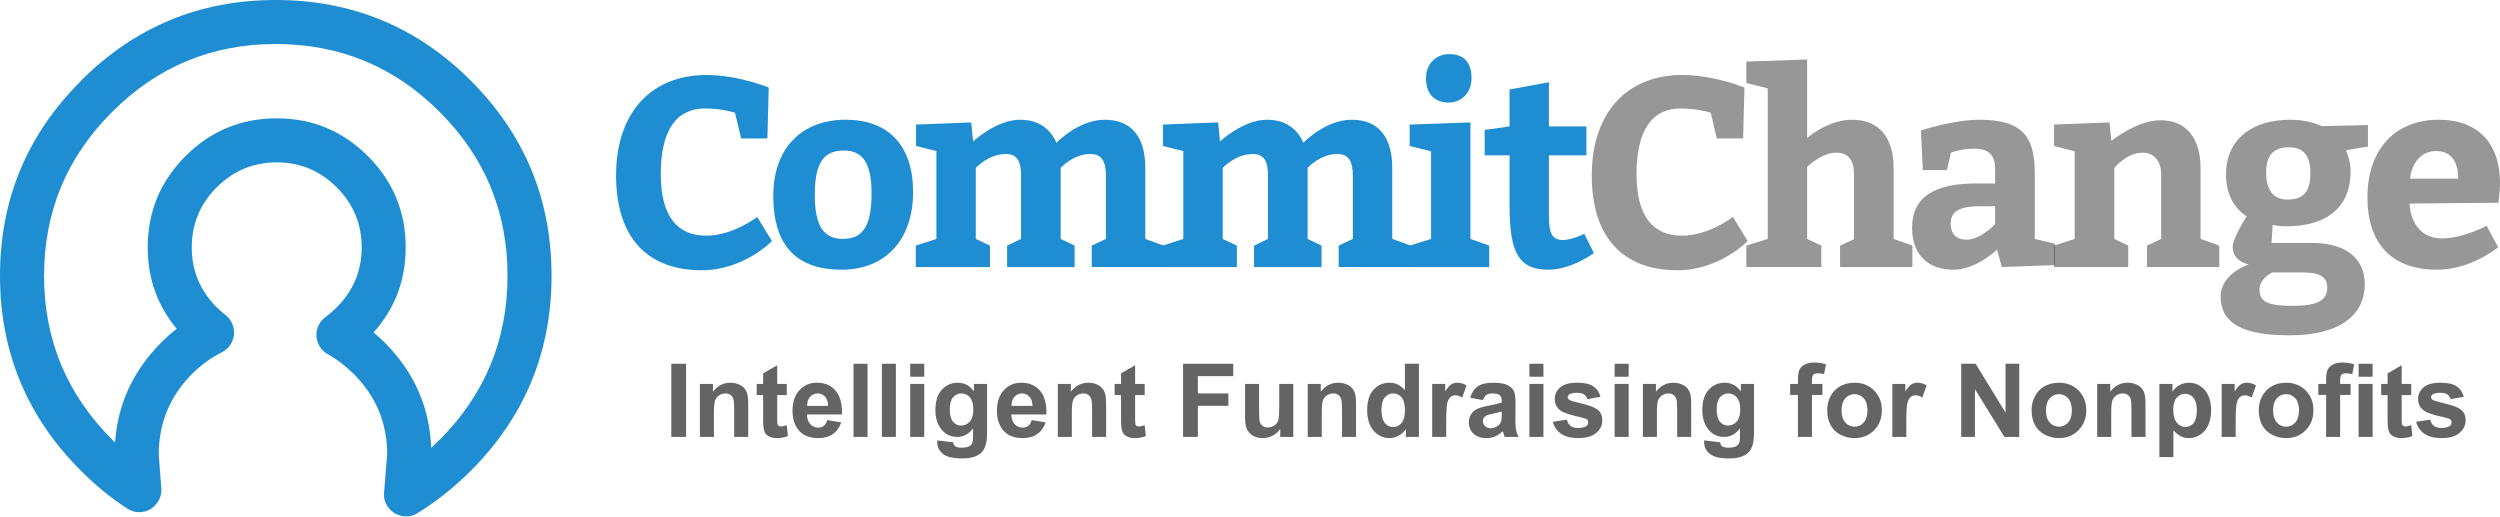
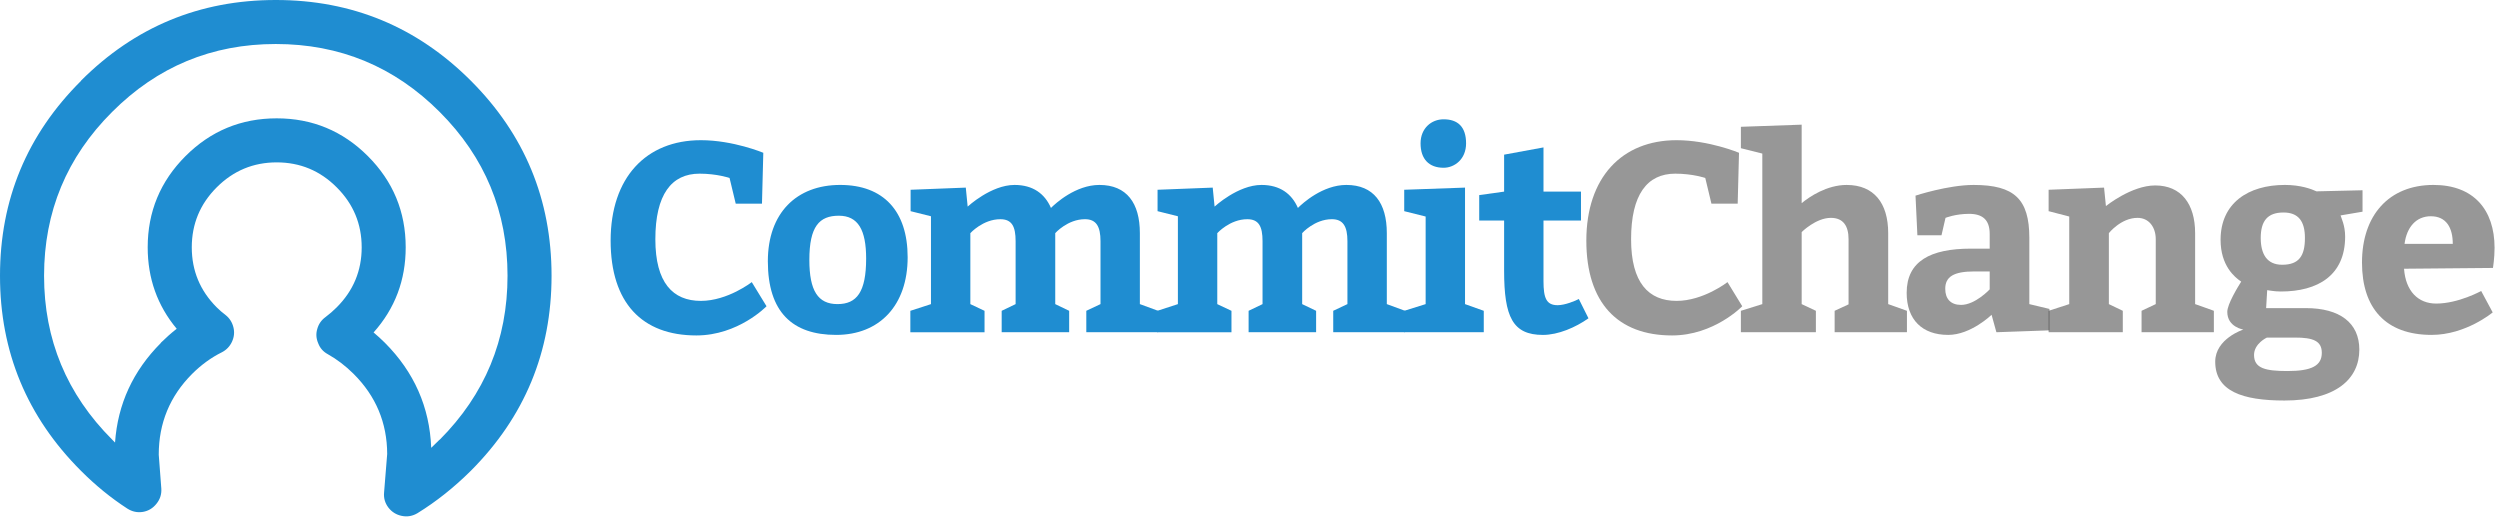
<svg xmlns="http://www.w3.org/2000/svg" version="1.1" width="920.334" height="190.092" id="svg3807">
  <defs id="defs3809" />
-   <g id="g4867">
-     <path d="m 158.743,164.863 c 1.036,-0.982 2.074,-2 3.115,-3.04 l 0,0.068 c 16.654,-16.702 24.98,-36.824 24.98,-60.376 0,-23.552 -8.326,-43.655 -24.98,-60.309 -16.66,-16.686 -36.774,-25.004 -60.341,-25.004 -23.5,0 -43.578,8.321 -60.237,25.004 -16.704,16.654 -25.058,36.755 -25.058,60.309 0,23.495 8.352,43.6 25.058,60.307 0.359,0.374 0.719,0.739 1.069,1.097 0.988,-14.147 6.619,-26.372 16.887,-36.684 l 0,-0.077 c 1.851,-1.829 3.79,-3.543 5.814,-5.128 -7.123,-8.553 -10.678,-18.538 -10.678,-29.979 0,-13.102 4.638,-24.293 13.913,-33.576 9.277,-9.274 20.47,-13.91 33.572,-13.91 13.11,0 24.298,4.636 33.574,13.91 9.279,9.283 13.921,20.472 13.921,33.576 0,12.07 -3.945,22.514 -11.825,31.338 1.395,1.161 2.776,2.424 4.135,3.77 10.802,10.816 16.498,23.718 17.082,38.704 z M 173.339,29.72 c 19.803,19.806 29.707,43.736 29.707,71.797 0,28.005 -9.904,51.937 -29.707,71.789 -6.181,6.136 -12.73,11.34 -19.655,15.613 -1.799,1.071 -3.718,1.416 -5.742,1.006 -2.031,-0.406 -3.672,-1.421 -4.942,-3.045 -1.263,-1.655 -1.799,-3.517 -1.607,-5.594 l 1.145,-14.182 c -0.046,-11.484 -4.168,-21.301 -12.357,-29.46 -2.984,-2.968 -6.164,-5.388 -9.535,-7.272 -1.672,-0.911 -2.842,-2.24 -3.497,-3.985 -0.769,-1.771 -0.883,-3.535 -0.35,-5.29 0.488,-1.788 1.5,-3.257 3.043,-4.38 1.447,-1.08 2.811,-2.276 4.114,-3.574 6.129,-6.127 9.193,-13.484 9.193,-22.086 0,-8.61 -3.064,-15.974 -9.193,-22.085 -6.118,-6.133 -13.482,-9.196 -22.096,-9.196 -8.592,0 -15.959,3.064 -22.086,9.196 -6.114,6.111 -9.174,13.476 -9.174,22.085 0,8.603 3.058,15.959 9.174,22.086 1.038,1.029 2.123,1.969 3.263,2.826 1.476,1.167 2.435,2.675 2.894,4.529 0.45,1.799 0.273,3.572 -0.538,5.323 -0.807,1.72 -2.052,3.012 -3.722,3.869 -3.91,1.937 -7.558,4.581 -10.947,7.956 -8.188,8.205 -12.284,18.116 -12.284,29.731 l 0.947,12.509 c 0.129,2.057 -0.452,3.899 -1.751,5.515 -1.316,1.677 -2.981,2.688 -5.014,3.041 -2.057,0.334 -3.969,-0.081 -5.74,-1.209 -6.031,-3.908 -11.727,-8.553 -17.084,-13.922 C 9.937,153.455 0,129.525 0,101.52 0,73.457 9.958,49.53 29.874,29.723 l -0.077,0 C 49.605,9.902 73.511,9.9999999e-7 101.52,9.9999999e-7 129.581,-0.004 153.516,9.899 173.339,29.72 Z" id="path6453" style="fill:#1f8dd1;fill-opacity:1;fill-rule:evenodd" />
-     <g transform="matrix(0.9570683,0,0,0.9570683,9.736653,12.98754)" id="g4706">
-       <g id="g4262" transform="matrix(1.010158,0,0,1.010158,-88.11976,-59.8309)">
-         <g id="g4240">
-           <path style="fill:#1f8dd1;fill-opacity:1" id="path6457" d="m 345.604,87.099 c -10.706,0 -16.829,7.96 -16.829,24.987 0,16.523 6.627,23.456 17.342,23.456 10.202,0 19.373,-7.145 19.373,-7.145 l 5.619,9.189 c 0,0 -10.711,11.116 -26.725,11.116 -20.701,0 -32.636,-12.44 -32.636,-36.107 0,-23.965 13.457,-38.242 34.37,-38.242 12.34,0 23.762,4.795 23.762,4.795 l -0.504,19.377 -9.995,0 -2.35,-9.792 c -0.004,0 -4.795,-1.634 -11.427,-1.634 z" />
-           <path style="fill:#1f8dd1;fill-opacity:1" id="path6459" d="m 424.846,118.92 c 0,18.355 -10.715,29.575 -27.229,29.575 -16.622,0 -26.005,-8.671 -26.005,-28.044 0,-18.355 10.909,-29.062 27.535,-29.062 16.523,0 25.698,9.986 25.698,27.531 z m -37.431,1.026 c 0,11.719 3.264,16.82 10.711,16.82 7.348,0 10.913,-4.592 10.913,-17.342 0,-10.909 -3.061,-16.311 -10.4,-16.311 -7.451,0.005 -11.224,4.079 -11.224,16.834 z" />
-           <path style="fill:#1f8dd1;fill-opacity:1" id="path6461" d="m 513.265,136.767 6.938,2.548 0,8.158 -27.328,0 0,-8.158 5.407,-2.548 0,-23.965 c 0,-5.61 -1.63,-8.365 -5.916,-8.365 -6.632,0 -11.319,5.304 -11.319,5.304 l 0,27.031 5.299,2.548 0,8.158 -25.698,0 0,-8.158 5.308,-2.548 0,-23.965 c 0,-5.61 -1.427,-8.365 -5.817,-8.365 -6.627,0 -11.418,5.304 -11.418,5.304 l 0,27.031 5.403,2.548 0,8.158 -28.251,0 0,-8.158 7.852,-2.548 0,-33.456 -7.753,-1.94 0,-8.153 21.012,-0.819 0.716,7.23 c 0,0 8.878,-8.248 17.842,-8.248 7.041,0 11.526,3.354 13.871,8.757 1.738,-1.724 9.383,-8.757 18.459,-8.757 10.405,0 15.397,6.929 15.397,18.346 l 0,27.031 z" />
-           <path style="fill:#1f8dd1;fill-opacity:1" id="path6463" d="m 607.297,136.767 6.938,2.548 0,8.158 -27.337,0 0,-8.158 5.407,-2.548 0,-23.965 c 0,-5.61 -1.63,-8.365 -5.916,-8.365 -6.627,0 -11.318,5.304 -11.318,5.304 l 0,27.031 5.308,2.548 0,8.158 -25.703,0 0,-8.158 5.304,-2.548 0,-23.965 c 0,-5.61 -1.423,-8.365 -5.812,-8.365 -6.632,0 -11.422,5.304 -11.422,5.304 l 0,27.031 5.403,2.548 0,8.158 -28.247,0 0,-8.158 7.847,-2.548 0,-33.456 -7.744,-1.94 0,-8.153 21.003,-0.819 0.711,7.23 c 0,0 8.878,-8.248 17.851,-8.248 7.037,0 11.526,3.354 13.876,8.757 1.724,-1.724 9.383,-8.757 18.454,-8.757 10.409,0 15.402,6.929 15.402,18.346 l 0,27.031 z" />
-           <path style="fill:#1f8dd1;fill-opacity:1" id="path6465" d="m 637.084,92.407 0,44.364 7.136,2.548 0,8.158 -30.291,0 0,-8.158 8.158,-2.548 0,-33.352 -8.158,-2.039 0,-8.153 23.155,-0.819 z m -8.162,-26.009 c 5.304,0 8.563,2.751 8.563,9.171 0,6.015 -4.385,9.283 -8.563,9.283 -5.511,0 -8.77,-3.273 -8.77,-9.283 0,-5.803 4.178,-9.171 8.77,-9.171 z" />
-           <path style="fill:#1f8dd1;fill-opacity:1" id="path6467" d="m 651.968,124.021 0,-19.076 -9.482,0 0,-9.684 9.482,-1.324 0,-14.078 14.992,-2.755 0,16.834 14.276,0 0,11.008 -14.276,0 0,23.047 c 0,6.533 1.117,9.189 5.398,9.189 2.76,0 6.735,-1.639 8.059,-2.355 l 3.669,7.348 c -4.894,3.467 -11.526,6.326 -17.338,6.326 -11.517,0 -14.781,-6.834 -14.781,-24.478 z" />
-         </g>
-         <g id="g4254">
-           <path style="opacity:0.701;fill:#222222;fill-opacity:0.667" id="path6469" d="m 717.137,87.099 c -10.711,0 -16.82,7.96 -16.82,24.987 0,16.523 6.627,23.456 17.333,23.456 10.197,0 19.377,-7.145 19.377,-7.145 l 5.614,9.189 c 0,0 -10.715,11.116 -26.725,11.116 -20.706,0 -32.641,-12.44 -32.641,-36.107 0,-23.965 13.466,-38.242 34.374,-38.242 12.336,0 23.762,4.795 23.762,4.795 l -0.504,19.377 -9.999,0 -2.346,-9.792 c 0,0 -4.799,-1.634 -11.427,-1.634 z" />
-           <path style="opacity:0.701;fill:#222222;fill-opacity:0.667" id="path6471" d="m 765.27,68.442 0,29.881 c 2.958,-2.445 9.585,-6.929 17.131,-6.929 10.409,0 15.816,6.929 15.816,18.346 l 0,27.031 7.14,2.548 0,8.158 -27.535,0 0,-8.158 5.304,-2.454 0,-24.78 c 0,-5.101 -2.044,-8.158 -6.735,-8.158 -5.709,0 -11.116,5.407 -11.116,5.407 l 0,27.436 5.407,2.548 0,8.158 -28.557,0 0,-8.158 8.158,-2.548 0,-57.322 -8.158,-2.044 0,-8.153 23.146,-0.81 z" />
-           <path style="opacity:0.701;fill:#222222;fill-opacity:0.667" id="path6473" d="m 839.416,147.478 -1.832,-6.636 c 0,0 -7.856,7.654 -16.527,7.654 -9.896,0 -15.807,-5.817 -15.807,-16.014 0,-12.034 8.977,-16.834 24.478,-16.834 l 7.136,0 0,-5.605 c 0,-5.407 -2.751,-7.645 -7.852,-7.645 -5.196,0 -8.968,1.526 -8.968,1.526 l -1.531,6.641 -9.18,0 -0.716,-15.1 c 0,0 12.345,-4.07 22.137,-4.07 15.496,0 21.21,5.398 21.21,20.183 l 0,25.194 7.649,1.832 0,8.158 -20.197,0.716 z M 825.955,137.073 c 5.407,0 10.909,-5.916 10.909,-5.916 l 0,-6.83 -5.808,0 c -7.955,0 -11.116,2.039 -11.116,6.627 0,3.872 2.143,6.118 6.015,6.118 z" />
-           <path style="opacity:0.701;fill:#222222;fill-opacity:0.667" id="path6475" d="m 880.413,92.407 0.711,7.032 c 0,0 9.689,-7.856 18.765,-7.856 9.896,0 15.199,7.037 15.199,18.153 l 0,27.031 c 2.449,0.819 4.79,1.733 7.136,2.548 l 0,8.158 -27.531,0 0,-8.158 5.403,-2.548 0,-24.681 c 0,-4.696 -2.652,-8.158 -6.933,-8.158 -6.326,0 -10.918,5.812 -10.918,5.812 l 0,27.031 5.308,2.548 0,8.158 -28.251,0 0,-8.158 7.852,-2.548 0,-33.352 -7.852,-2.039 0,-8.153 21.111,-0.819 z" />
-           <path style="opacity:0.701;fill:#222222;fill-opacity:0.667" id="path6477" d="m 933.444,146.456 c 0,0 -6.109,-0.914 -6.109,-6.731 0,-2.953 4.079,-9.585 5.299,-11.521 -2.449,-1.63 -7.852,-6.019 -7.852,-15.911 0,-13.975 10.508,-20.904 24.478,-20.904 5.911,0 10.094,1.526 12.03,2.44 l 17.545,-0.41 0,8.162 -8.361,1.418 c 0.202,0.918 1.738,3.674 1.738,8.063 0,14.781 -10.405,20.908 -24.483,20.908 -2.746,0 -4.79,-0.509 -5.2,-0.509 l -0.401,6.83 15.091,0 c 12.953,0 20.395,5.61 20.395,15.812 0,11.219 -8.973,19.377 -28.548,19.377 -16.019,0 -26.324,-3.57 -26.324,-14.785 -0.01,-8.77 10.702,-12.241 10.702,-12.241 z m 8.973,3.057 c 0,0 -4.894,2.251 -4.894,6.632 0,5.096 4.385,6.109 12.746,6.109 9.184,0 13.056,-2.03 13.056,-6.924 0,-4.592 -3.363,-5.817 -10.197,-5.817 l -10.711,0 z m -2.346,-37.935 c 0,6.118 2.346,10.206 8.158,10.206 6.425,0 8.671,-3.377 8.671,-10.206 0,-6.429 -2.548,-9.693 -8.158,-9.693 -6.114,-0.005 -8.671,3.264 -8.671,9.693 z" />
-           <path style="opacity:0.701;fill:#222222;fill-opacity:0.667" id="path6479" d="m 994.638,123.301 c 0.612,8.469 5.308,13.263 12.241,13.263 8.469,0 17.131,-4.795 17.131,-4.795 l 4.39,8.158 c 0,0 -10.202,8.568 -23.249,8.568 -17.541,0 -26.522,-10.206 -26.522,-27.544 0,-17.838 10.103,-29.561 27.234,-29.561 15.195,0 23.249,9.374 23.249,23.961 0,3.867 -0.608,7.645 -0.608,7.645 l -33.865,0.306 z m 0.198,-9.482 18.36,0 c 0,-6.118 -2.449,-10.504 -8.361,-10.504 -5.605,0 -9.18,4.183 -9.999,10.504 z" />
-         </g>
+   <path style="fill:#1f8dd1;fill-opacity:1;fill-rule:evenodd" id="path6453" d="m 158.743,164.863 c 1.036,-0.982 2.074,-2 3.115,-3.04 l 0,0.068 c 16.654,-16.702 24.98,-36.824 24.98,-60.376 0,-23.552 -8.326,-43.655 -24.98,-60.309 -16.66,-16.686 -36.774,-25.004 -60.341,-25.004 -23.5,0 -43.578,8.321 -60.237,25.004 -16.704,16.654 -25.058,36.755 -25.058,60.309 0,23.495 8.352,43.6 25.058,60.307 0.359,0.374 0.719,0.739 1.069,1.097 0.988,-14.147 6.619,-26.372 16.887,-36.684 l 0,-0.077 c 1.851,-1.829 3.79,-3.543 5.814,-5.128 -7.123,-8.553 -10.678,-18.538 -10.678,-29.979 0,-13.102 4.638,-24.293 13.913,-33.576 9.277,-9.274 20.47,-13.91 33.572,-13.91 13.11,0 24.298,4.636 33.574,13.91 9.279,9.283 13.921,20.472 13.921,33.576 0,12.07 -3.945,22.514 -11.825,31.338 1.395,1.161 2.776,2.424 4.135,3.77 10.802,10.816 16.498,23.718 17.082,38.704 z M 173.339,29.72 c 19.803,19.806 29.707,43.736 29.707,71.797 0,28.005 -9.904,51.937 -29.707,71.789 -6.181,6.136 -12.73,11.34 -19.655,15.613 -1.799,1.071 -3.718,1.416 -5.742,1.006 -2.031,-0.406 -3.672,-1.421 -4.942,-3.045 -1.263,-1.655 -1.799,-3.517 -1.607,-5.594 l 1.145,-14.182 c -0.046,-11.484 -4.168,-21.301 -12.357,-29.46 -2.984,-2.968 -6.164,-5.388 -9.535,-7.272 -1.672,-0.911 -2.842,-2.24 -3.497,-3.985 -0.769,-1.771 -0.883,-3.535 -0.35,-5.29 0.488,-1.788 1.5,-3.257 3.043,-4.38 1.447,-1.08 2.811,-2.276 4.114,-3.574 6.129,-6.127 9.193,-13.484 9.193,-22.086 0,-8.61 -3.064,-15.974 -9.193,-22.085 -6.118,-6.133 -13.482,-9.196 -22.096,-9.196 -8.592,0 -15.959,3.064 -22.086,9.196 -6.114,6.111 -9.174,13.476 -9.174,22.085 0,8.603 3.058,15.959 9.174,22.086 1.038,1.029 2.123,1.969 3.263,2.826 1.476,1.167 2.435,2.675 2.894,4.529 0.45,1.799 0.273,3.572 -0.538,5.323 -0.807,1.72 -2.052,3.012 -3.722,3.869 -3.91,1.937 -7.558,4.581 -10.947,7.956 -8.188,8.205 -12.284,18.116 -12.284,29.731 l 0.947,12.509 c 0.129,2.057 -0.452,3.899 -1.751,5.515 -1.316,1.677 -2.981,2.688 -5.014,3.041 -2.057,0.334 -3.969,-0.081 -5.74,-1.209 -6.031,-3.908 -11.727,-8.553 -17.084,-13.922 C 9.937,153.455 0,129.525 0,101.52 0,73.457 9.958,49.53 29.874,29.723 l -0.077,0 C 49.605,9.902 73.511,9.9999999e-7 101.52,9.9999999e-7 129.581,-0.004 153.516,9.899 173.339,29.72 Z" />
+   <g id="g4262" transform="matrix(0.9667899,0,0,0.9667899,-74.59998,-44.27472)">
+     <g id="g3493" transform="translate(-2.068702,24.82442)">
+       <g id="g4240">
+         <path d="m 345.604,87.099 c -10.706,0 -16.829,7.96 -16.829,24.987 0,16.523 6.627,23.456 17.342,23.456 10.202,0 19.373,-7.145 19.373,-7.145 l 5.619,9.189 c 0,0 -10.711,11.116 -26.725,11.116 -20.701,0 -32.636,-12.44 -32.636,-36.107 0,-23.965 13.457,-38.242 34.37,-38.242 12.34,0 23.762,4.795 23.762,4.795 l -0.504,19.377 -9.995,0 -2.35,-9.792 c -0.004,0 -4.795,-1.634 -11.427,-1.634 z" id="path6457" style="fill:#1f8dd1;fill-opacity:1" />
+         <path d="m 424.846,118.92 c 0,18.355 -10.715,29.575 -27.229,29.575 -16.622,0 -26.005,-8.671 -26.005,-28.044 0,-18.355 10.909,-29.062 27.535,-29.062 16.523,0 25.698,9.986 25.698,27.531 z m -37.431,1.026 c 0,11.719 3.264,16.82 10.711,16.82 7.348,0 10.913,-4.592 10.913,-17.342 0,-10.909 -3.061,-16.311 -10.4,-16.311 -7.451,0.005 -11.224,4.079 -11.224,16.834 z" id="path6459" style="fill:#1f8dd1;fill-opacity:1" />
+         <path d="m 513.265,136.767 6.938,2.548 0,8.158 -27.328,0 0,-8.158 5.407,-2.548 0,-23.965 c 0,-5.61 -1.63,-8.365 -5.916,-8.365 -6.632,0 -11.319,5.304 -11.319,5.304 l 0,27.031 5.299,2.548 0,8.158 -25.698,0 0,-8.158 5.308,-2.548 0,-23.965 c 0,-5.61 -1.427,-8.365 -5.817,-8.365 -6.627,0 -11.418,5.304 -11.418,5.304 l 0,27.031 5.403,2.548 0,8.158 -28.251,0 0,-8.158 7.852,-2.548 0,-33.456 -7.753,-1.94 0,-8.153 21.012,-0.819 0.716,7.23 c 0,0 8.878,-8.248 17.842,-8.248 7.041,0 11.526,3.354 13.871,8.757 1.738,-1.724 9.383,-8.757 18.459,-8.757 10.405,0 15.397,6.929 15.397,18.346 l 0,27.031 z" id="path6461" style="fill:#1f8dd1;fill-opacity:1" />
+         <path d="m 607.297,136.767 6.938,2.548 0,8.158 -27.337,0 0,-8.158 5.407,-2.548 0,-23.965 c 0,-5.61 -1.63,-8.365 -5.916,-8.365 -6.627,0 -11.318,5.304 -11.318,5.304 l 0,27.031 5.308,2.548 0,8.158 -25.703,0 0,-8.158 5.304,-2.548 0,-23.965 c 0,-5.61 -1.423,-8.365 -5.812,-8.365 -6.632,0 -11.422,5.304 -11.422,5.304 l 0,27.031 5.403,2.548 0,8.158 -28.247,0 0,-8.158 7.847,-2.548 0,-33.456 -7.744,-1.94 0,-8.153 21.003,-0.819 0.711,7.23 c 0,0 8.878,-8.248 17.851,-8.248 7.037,0 11.526,3.354 13.876,8.757 1.724,-1.724 9.383,-8.757 18.454,-8.757 10.409,0 15.402,6.929 15.402,18.346 l 0,27.031 z" id="path6463" style="fill:#1f8dd1;fill-opacity:1" />
+         <path d="m 637.084,92.407 0,44.364 7.136,2.548 0,8.158 -30.291,0 0,-8.158 8.158,-2.548 0,-33.352 -8.158,-2.039 0,-8.153 23.155,-0.819 z m -8.162,-26.009 c 5.304,0 8.563,2.751 8.563,9.171 0,6.015 -4.385,9.283 -8.563,9.283 -5.511,0 -8.77,-3.273 -8.77,-9.283 0,-5.803 4.178,-9.171 8.77,-9.171 z" id="path6465" style="fill:#1f8dd1;fill-opacity:1" />
+         <path d="m 651.968,124.021 0,-19.076 -9.482,0 0,-9.684 9.482,-1.324 0,-14.078 14.992,-2.755 0,16.834 14.276,0 0,11.008 -14.276,0 0,23.047 c 0,6.533 1.117,9.189 5.398,9.189 2.76,0 6.735,-1.639 8.059,-2.355 l 3.669,7.348 c -4.894,3.467 -11.526,6.326 -17.338,6.326 -11.517,0 -14.781,-6.834 -14.781,-24.478 z" id="path6467" style="fill:#1f8dd1;fill-opacity:1" />
      </g>
-       <g style="font-style:normal;font-variant:normal;font-weight:normal;font-stretch:normal;font-size:44.578px;line-height:125%;font-family:'Trebuchet MS';-inkscape-font-specification:'Trebuchet MS';letter-spacing:0px;word-spacing:0px;fill:#000000;fill-opacity:1;stroke:none;stroke-width:1px;stroke-linecap:butt;stroke-linejoin:miter;stroke-opacity:1" id="text4312" transform="matrix(0.8818626,0,0,0.8818626,-29.03538,-26.09709)">
-         <path d="m 314.199,204.775 0,-31.91 6.443,0 0,31.91 -6.443,0 z" style="font-style:normal;font-variant:normal;font-weight:bold;font-stretch:normal;font-family:'Helvetica Neue';-inkscape-font-specification:'Helvetica Neue';opacity:0.701;fill:#222222;fill-opacity:1" id="path4317" />
-         <path d="m 347.741,204.775 -6.116,0 0,-11.798 q 0,-3.744 -0.392,-4.832 -0.392,-1.11 -1.284,-1.72 -0.871,-0.609 -2.111,-0.609 -1.589,0 -2.851,0.871 -1.262,0.871 -1.741,2.307 -0.457,1.437 -0.457,5.311 l 0,10.47 -6.116,0 0,-23.116 5.681,0 0,3.396 q 3.026,-3.918 7.618,-3.918 2.024,0 3.7,0.74 1.676,0.718 2.525,1.85 0.871,1.132 1.197,2.568 0.348,1.437 0.348,4.114 l 0,14.366 z" style="font-style:normal;font-variant:normal;font-weight:bold;font-stretch:normal;font-family:'Helvetica Neue';-inkscape-font-specification:'Helvetica Neue';opacity:0.701;fill:#222222;fill-opacity:1" id="path4319" />
-         <path d="m 364.567,181.659 0,4.876 -4.179,0 0,9.316 q 0,2.83 0.109,3.309 0.131,0.457 0.544,0.762 0.435,0.305 1.045,0.305 0.849,0 2.46,-0.588 l 0.522,4.745 q -2.133,0.914 -4.832,0.914 -1.654,0 -2.982,-0.544 -1.328,-0.566 -1.959,-1.437 -0.609,-0.892 -0.849,-2.394 -0.196,-1.067 -0.196,-4.31 l 0,-10.078 -2.808,0 0,-4.876 2.808,0 0,-4.593 6.138,-3.57 0,8.163 4.179,0 z" style="font-style:normal;font-variant:normal;font-weight:bold;font-stretch:normal;font-family:'Helvetica Neue';-inkscape-font-specification:'Helvetica Neue';opacity:0.701;fill:#222222;fill-opacity:1" id="path4321" />
-         <path d="m 382.241,197.418 6.095,1.023 q -1.175,3.352 -3.722,5.115 -2.525,1.741 -6.334,1.741 -6.029,0 -8.924,-3.94 -2.286,-3.156 -2.286,-7.967 0,-5.746 3.004,-8.99 3.004,-3.265 7.597,-3.265 5.159,0 8.141,3.417 2.982,3.396 2.851,10.426 l -15.324,0 q 0.065,2.721 1.48,4.245 1.415,1.502 3.526,1.502 1.437,0 2.416,-0.784 0.98,-0.784 1.48,-2.525 z m 0.348,-6.182 q -0.065,-2.656 -1.371,-4.027 -1.306,-1.393 -3.178,-1.393 -2.003,0 -3.309,1.458 -1.306,1.458 -1.284,3.962 l 9.142,0 z" style="font-style:normal;font-variant:normal;font-weight:bold;font-stretch:normal;font-family:'Helvetica Neue';-inkscape-font-specification:'Helvetica Neue';opacity:0.701;fill:#222222;fill-opacity:1" id="path4323" />
-         <path d="m 393.669,204.775 0,-31.91 6.116,0 0,31.91 -6.116,0 z" style="font-style:normal;font-variant:normal;font-weight:bold;font-stretch:normal;font-family:'Helvetica Neue';-inkscape-font-specification:'Helvetica Neue';opacity:0.701;fill:#222222;fill-opacity:1" id="path4325" />
-         <path d="m 406.032,204.775 0,-31.91 6.116,0 0,31.91 -6.116,0 z" style="font-style:normal;font-variant:normal;font-weight:bold;font-stretch:normal;font-family:'Helvetica Neue';-inkscape-font-specification:'Helvetica Neue';opacity:0.701;fill:#222222;fill-opacity:1" id="path4327" />
-         <path d="m 418.396,178.524 0,-5.659 6.116,0 0,5.659 -6.116,0 z m 0,26.251 0,-23.116 6.116,0 0,23.116 -6.116,0 z" style="font-style:normal;font-variant:normal;font-weight:bold;font-stretch:normal;font-family:'Helvetica Neue';-inkscape-font-specification:'Helvetica Neue';opacity:0.701;fill:#222222;fill-opacity:1" id="path4329" />
-         <path d="m 430.193,206.299 6.987,0.849 q 0.174,1.219 0.805,1.676 0.871,0.653 2.743,0.653 2.394,0 3.592,-0.718 0.805,-0.479 1.219,-1.545 0.283,-0.762 0.283,-2.808 l 0,-3.374 q -2.743,3.744 -6.922,3.744 -4.658,0 -7.379,-3.94 -2.133,-3.113 -2.133,-7.749 0,-5.812 2.786,-8.881 2.808,-3.069 6.965,-3.069 4.288,0 7.074,3.766 l 0,-3.243 5.725,0 0,20.744 q 0,4.092 -0.675,6.116 -0.675,2.024 -1.894,3.178 -1.219,1.154 -3.265,1.807 -2.024,0.653 -5.137,0.653 -5.877,0 -8.337,-2.024 -2.46,-2.003 -2.46,-5.093 0,-0.305 0.022,-0.74 z m 5.463,-13.561 q 0,3.679 1.415,5.398 1.437,1.698 3.526,1.698 2.242,0 3.787,-1.741 1.545,-1.763 1.545,-5.202 0,-3.592 -1.48,-5.333 -1.48,-1.741 -3.744,-1.741 -2.198,0 -3.635,1.72 -1.415,1.698 -1.415,5.202 z" style="font-style:normal;font-variant:normal;font-weight:bold;font-stretch:normal;font-family:'Helvetica Neue';-inkscape-font-specification:'Helvetica Neue';opacity:0.701;fill:#222222;fill-opacity:1" id="path4331" />
-         <path d="m 471.398,197.418 6.095,1.023 q -1.175,3.352 -3.722,5.115 -2.525,1.741 -6.334,1.741 -6.029,0 -8.924,-3.94 -2.286,-3.156 -2.286,-7.967 0,-5.746 3.004,-8.99 3.004,-3.265 7.597,-3.265 5.159,0 8.141,3.417 2.982,3.396 2.851,10.426 l -15.324,0 q 0.065,2.721 1.48,4.245 1.415,1.502 3.526,1.502 1.437,0 2.416,-0.784 0.98,-0.784 1.48,-2.525 z m 0.348,-6.182 q -0.065,-2.656 -1.371,-4.027 -1.306,-1.393 -3.178,-1.393 -2.003,0 -3.309,1.458 -1.306,1.458 -1.284,3.962 l 9.142,0 z" style="font-style:normal;font-variant:normal;font-weight:bold;font-stretch:normal;font-family:'Helvetica Neue';-inkscape-font-specification:'Helvetica Neue';opacity:0.701;fill:#222222;fill-opacity:1" id="path4333" />
-         <path d="m 503.852,204.775 -6.116,0 0,-11.798 q 0,-3.744 -0.392,-4.832 -0.392,-1.11 -1.284,-1.72 -0.871,-0.609 -2.111,-0.609 -1.589,0 -2.851,0.871 -1.262,0.871 -1.741,2.307 -0.457,1.437 -0.457,5.311 l 0,10.47 -6.116,0 0,-23.116 5.681,0 0,3.396 q 3.026,-3.918 7.618,-3.918 2.024,0 3.7,0.74 1.676,0.718 2.525,1.85 0.871,1.132 1.197,2.568 0.348,1.437 0.348,4.114 l 0,14.366 z" style="font-style:normal;font-variant:normal;font-weight:bold;font-stretch:normal;font-family:'Helvetica Neue';-inkscape-font-specification:'Helvetica Neue';opacity:0.701;fill:#222222;fill-opacity:1" id="path4335" />
-         <path d="m 520.678,181.659 0,4.876 -4.179,0 0,9.316 q 0,2.83 0.109,3.309 0.131,0.457 0.544,0.762 0.435,0.305 1.045,0.305 0.849,0 2.46,-0.588 l 0.522,4.745 q -2.133,0.914 -4.832,0.914 -1.654,0 -2.982,-0.544 -1.328,-0.566 -1.959,-1.437 -0.609,-0.892 -0.849,-2.394 -0.196,-1.067 -0.196,-4.31 l 0,-10.078 -2.808,0 0,-4.876 2.808,0 0,-4.593 6.138,-3.57 0,8.163 4.179,0 z" style="font-style:normal;font-variant:normal;font-weight:bold;font-stretch:normal;font-family:'Helvetica Neue';-inkscape-font-specification:'Helvetica Neue';opacity:0.701;fill:#222222;fill-opacity:1" id="path4337" />
-         <path d="m 537.416,204.775 0,-31.91 21.876,0 0,5.398 -15.433,0 0,7.553 13.321,0 0,5.398 -13.321,0 0,13.561 -6.443,0 z" style="font-style:normal;font-variant:normal;font-weight:bold;font-stretch:normal;font-family:'Helvetica Neue';-inkscape-font-specification:'Helvetica Neue';opacity:0.701;fill:#222222;fill-opacity:1" id="path4339" />
-         <path d="m 579.796,204.775 0,-3.461 q -1.262,1.85 -3.33,2.917 -2.046,1.067 -4.332,1.067 -2.329,0 -4.179,-1.023 -1.85,-1.023 -2.677,-2.873 -0.827,-1.85 -0.827,-5.115 l 0,-14.627 6.116,0 0,10.622 q 0,4.876 0.327,5.986 0.348,1.088 1.241,1.741 0.892,0.631 2.264,0.631 1.567,0 2.808,-0.849 1.241,-0.871 1.698,-2.133 0.457,-1.284 0.457,-6.247 l 0,-9.751 6.116,0 0,23.116 -5.681,0 z" style="font-style:normal;font-variant:normal;font-weight:bold;font-stretch:normal;font-family:'Helvetica Neue';-inkscape-font-specification:'Helvetica Neue';opacity:0.701;fill:#222222;fill-opacity:1" id="path4341" />
-         <path d="m 612.86,204.775 -6.116,0 0,-11.798 q 0,-3.744 -0.392,-4.832 -0.392,-1.11 -1.284,-1.72 -0.871,-0.609 -2.111,-0.609 -1.589,0 -2.851,0.871 -1.262,0.871 -1.741,2.307 -0.457,1.437 -0.457,5.311 l 0,10.47 -6.116,0 0,-23.116 5.681,0 0,3.396 q 3.026,-3.918 7.618,-3.918 2.024,0 3.7,0.74 1.676,0.718 2.525,1.85 0.871,1.132 1.197,2.568 0.348,1.437 0.348,4.114 l 0,14.366 z" style="font-style:normal;font-variant:normal;font-weight:bold;font-stretch:normal;font-family:'Helvetica Neue';-inkscape-font-specification:'Helvetica Neue';opacity:0.701;fill:#222222;fill-opacity:1" id="path4343" />
-         <path d="m 640.286,204.775 -5.681,0 0,-3.396 q -1.415,1.981 -3.352,2.96 -1.915,0.958 -3.874,0.958 -3.983,0 -6.835,-3.2 -2.83,-3.221 -2.83,-8.968 0,-5.877 2.764,-8.924 2.764,-3.069 6.987,-3.069 3.874,0 6.704,3.221 l 0,-11.493 6.116,0 0,31.91 z m -16.325,-12.059 q 0,3.7 1.023,5.355 1.48,2.394 4.136,2.394 2.111,0 3.592,-1.785 1.48,-1.807 1.48,-5.376 0,-3.983 -1.437,-5.725 -1.437,-1.763 -3.679,-1.763 -2.177,0 -3.657,1.741 -1.458,1.72 -1.458,5.159 z" style="font-style:normal;font-variant:normal;font-weight:bold;font-stretch:normal;font-family:'Helvetica Neue';-inkscape-font-specification:'Helvetica Neue';opacity:0.701;fill:#222222;fill-opacity:1" id="path4345" />
-         <path d="m 652.192,204.775 -6.116,0 0,-23.116 5.681,0 0,3.287 q 1.458,-2.329 2.612,-3.069 1.175,-0.74 2.656,-0.74 2.09,0 4.027,1.154 l -1.894,5.333 q -1.545,-1.001 -2.873,-1.001 -1.284,0 -2.177,0.718 -0.892,0.697 -1.415,2.547 -0.501,1.85 -0.501,7.749 l 0,7.139 z" style="font-style:normal;font-variant:normal;font-weight:bold;font-stretch:normal;font-family:'Helvetica Neue';-inkscape-font-specification:'Helvetica Neue';opacity:0.701;fill:#222222;fill-opacity:1" id="path4347" />
-         <path d="m 668.234,188.711 -5.551,-1.001 q 0.936,-3.352 3.221,-4.963 2.286,-1.611 6.791,-1.611 4.092,0 6.095,0.98 2.003,0.958 2.808,2.46 0.827,1.48 0.827,5.463 l -0.065,7.139 q 0,3.047 0.283,4.506 0.305,1.437 1.11,3.091 l -6.051,0 q -0.239,-0.609 -0.588,-1.807 -0.152,-0.544 -0.218,-0.718 -1.567,1.524 -3.352,2.286 -1.785,0.762 -3.809,0.762 -3.57,0 -5.638,-1.937 -2.046,-1.937 -2.046,-4.898 0,-1.959 0.936,-3.483 0.936,-1.545 2.612,-2.351 1.698,-0.827 4.876,-1.437 4.288,-0.805 5.942,-1.502 l 0,-0.609 q 0,-1.763 -0.871,-2.503 -0.871,-0.762 -3.287,-0.762 -1.633,0 -2.547,0.653 -0.914,0.631 -1.48,2.242 z m 8.184,4.963 q -1.175,0.392 -3.722,0.936 -2.547,0.544 -3.33,1.067 -1.197,0.849 -1.197,2.155 0,1.284 0.958,2.22 0.958,0.936 2.438,0.936 1.654,0 3.156,-1.088 1.11,-0.827 1.458,-2.024 0.239,-0.784 0.239,-2.982 l 0,-1.219 z" style="font-style:normal;font-variant:normal;font-weight:bold;font-stretch:normal;font-family:'Helvetica Neue';-inkscape-font-specification:'Helvetica Neue';opacity:0.701;fill:#222222;fill-opacity:1" id="path4349" />
-         <path d="m 688.478,178.524 0,-5.659 6.116,0 0,5.659 -6.116,0 z m 0,26.251 0,-23.116 6.116,0 0,23.116 -6.116,0 z" style="font-style:normal;font-variant:normal;font-weight:bold;font-stretch:normal;font-family:'Helvetica Neue';-inkscape-font-specification:'Helvetica Neue';opacity:0.701;fill:#222222;fill-opacity:1" id="path4351" />
-         <path d="m 698.686,198.18 6.138,-0.936 q 0.392,1.785 1.589,2.721 1.197,0.914 3.352,0.914 2.373,0 3.57,-0.871 0.805,-0.609 0.805,-1.633 0,-0.697 -0.435,-1.154 -0.457,-0.435 -2.046,-0.805 -7.401,-1.633 -9.381,-2.982 -2.743,-1.872 -2.743,-5.202 0,-3.004 2.373,-5.05 2.373,-2.046 7.357,-2.046 4.745,0 7.052,1.545 2.307,1.545 3.178,4.571 l -5.768,1.067 q -0.37,-1.35 -1.415,-2.068 -1.023,-0.718 -2.939,-0.718 -2.416,0 -3.461,0.675 -0.697,0.479 -0.697,1.241 0,0.653 0.609,1.11 0.827,0.609 5.703,1.72 4.898,1.11 6.835,2.721 1.915,1.633 1.915,4.549 0,3.178 -2.656,5.463 -2.656,2.285 -7.858,2.285 -4.723,0 -7.488,-1.915 -2.743,-1.915 -3.592,-5.202 z" style="font-style:normal;font-variant:normal;font-weight:bold;font-stretch:normal;font-family:'Helvetica Neue';-inkscape-font-specification:'Helvetica Neue';opacity:0.701;fill:#222222;fill-opacity:1" id="path4353" />
-         <path d="m 725.655,178.524 0,-5.659 6.116,0 0,5.659 -6.116,0 z m 0,26.251 0,-23.116 6.116,0 0,23.116 -6.116,0 z" style="font-style:normal;font-variant:normal;font-weight:bold;font-stretch:normal;font-family:'Helvetica Neue';-inkscape-font-specification:'Helvetica Neue';opacity:0.701;fill:#222222;fill-opacity:1" id="path4355" />
-         <path d="m 759.045,204.775 -6.116,0 0,-11.798 q 0,-3.744 -0.392,-4.832 -0.392,-1.11 -1.284,-1.72 -0.871,-0.609 -2.111,-0.609 -1.589,0 -2.851,0.871 -1.262,0.871 -1.741,2.307 -0.457,1.437 -0.457,5.311 l 0,10.47 -6.116,0 0,-23.116 5.681,0 0,3.396 q 3.026,-3.918 7.618,-3.918 2.024,0 3.7,0.74 1.676,0.718 2.525,1.85 0.871,1.132 1.197,2.568 0.348,1.437 0.348,4.114 l 0,14.366 z" style="font-style:normal;font-variant:normal;font-weight:bold;font-stretch:normal;font-family:'Helvetica Neue';-inkscape-font-specification:'Helvetica Neue';opacity:0.701;fill:#222222;fill-opacity:1" id="path4357" />
-         <path d="m 764.705,206.299 6.987,0.849 q 0.174,1.219 0.805,1.676 0.871,0.653 2.743,0.653 2.394,0 3.592,-0.718 0.805,-0.479 1.219,-1.545 0.283,-0.762 0.283,-2.808 l 0,-3.374 q -2.743,3.744 -6.922,3.744 -4.658,0 -7.379,-3.94 -2.133,-3.113 -2.133,-7.749 0,-5.812 2.786,-8.881 2.808,-3.069 6.965,-3.069 4.288,0 7.074,3.766 l 0,-3.243 5.725,0 0,20.744 q 0,4.092 -0.675,6.116 -0.675,2.024 -1.894,3.178 -1.219,1.154 -3.265,1.807 -2.024,0.653 -5.137,0.653 -5.877,0 -8.337,-2.024 -2.46,-2.003 -2.46,-5.093 0,-0.305 0.022,-0.74 z m 5.463,-13.561 q 0,3.679 1.415,5.398 1.437,1.698 3.526,1.698 2.242,0 3.787,-1.741 1.545,-1.763 1.545,-5.202 0,-3.592 -1.48,-5.333 -1.48,-1.741 -3.744,-1.741 -2.198,0 -3.635,1.72 -1.415,1.698 -1.415,5.202 z" style="font-style:normal;font-variant:normal;font-weight:bold;font-stretch:normal;font-family:'Helvetica Neue';-inkscape-font-specification:'Helvetica Neue';opacity:0.701;fill:#222222;fill-opacity:1" id="path4359" />
-         <path d="m 802.209,181.659 3.396,0 0,-1.741 q 0,-2.917 0.609,-4.353 0.631,-1.437 2.286,-2.329 1.676,-0.914 4.223,-0.914 2.612,0 5.115,0.784 l -0.827,4.266 q -1.458,-0.348 -2.808,-0.348 -1.328,0 -1.915,0.631 -0.566,0.609 -0.566,2.373 l 0,1.633 4.571,0 0,4.81 -4.571,0 0,18.306 -6.116,0 0,-18.306 -3.396,0 0,-4.81 z" style="font-style:normal;font-variant:normal;font-weight:bold;font-stretch:normal;font-family:'Helvetica Neue';-inkscape-font-specification:'Helvetica Neue';opacity:0.701;fill:#222222;fill-opacity:1" id="path4361" />
-         <path d="m 818.36,192.89 q 0,-3.047 1.502,-5.899 1.502,-2.851 4.245,-4.353 2.764,-1.502 6.16,-1.502 5.246,0 8.598,3.417 3.352,3.396 3.352,8.598 0,5.246 -3.396,8.707 -3.374,3.439 -8.511,3.439 -3.178,0 -6.073,-1.437 -2.873,-1.437 -4.375,-4.201 -1.502,-2.786 -1.502,-6.769 z m 6.269,0.327 q 0,3.439 1.633,5.268 1.633,1.828 4.027,1.828 2.394,0 4.005,-1.828 1.633,-1.828 1.633,-5.311 0,-3.396 -1.633,-5.224 -1.611,-1.828 -4.005,-1.828 -2.394,0 -4.027,1.828 -1.633,1.828 -1.633,5.268 z" style="font-style:normal;font-variant:normal;font-weight:bold;font-stretch:normal;font-family:'Helvetica Neue';-inkscape-font-specification:'Helvetica Neue';opacity:0.701;fill:#222222;fill-opacity:1" id="path4363" />
-         <path d="m 852.882,204.775 -6.116,0 0,-23.116 5.681,0 0,3.287 q 1.458,-2.329 2.612,-3.069 1.175,-0.74 2.656,-0.74 2.09,0 4.027,1.154 l -1.894,5.333 q -1.545,-1.001 -2.873,-1.001 -1.284,0 -2.177,0.718 -0.892,0.697 -1.415,2.547 -0.501,1.85 -0.501,7.749 l 0,7.139 z" style="font-style:normal;font-variant:normal;font-weight:bold;font-stretch:normal;font-family:'Helvetica Neue';-inkscape-font-specification:'Helvetica Neue';opacity:0.701;fill:#222222;fill-opacity:1" id="path4365" />
-         <path d="m 876.825,204.775 0,-31.91 6.269,0 13.06,21.31 0,-21.31 5.986,0 0,31.91 -6.465,0 -12.864,-20.809 0,20.809 -5.986,0 z" style="font-style:normal;font-variant:normal;font-weight:bold;font-stretch:normal;font-family:'Helvetica Neue';-inkscape-font-specification:'Helvetica Neue';opacity:0.701;fill:#222222;fill-opacity:1" id="path4367" />
-         <path d="m 907.516,192.89 q 0,-3.047 1.502,-5.899 1.502,-2.851 4.245,-4.353 2.764,-1.502 6.16,-1.502 5.246,0 8.598,3.417 3.352,3.396 3.352,8.598 0,5.246 -3.396,8.707 -3.374,3.439 -8.511,3.439 -3.178,0 -6.073,-1.437 -2.873,-1.437 -4.375,-4.201 -1.502,-2.786 -1.502,-6.769 z m 6.269,0.327 q 0,3.439 1.633,5.268 1.633,1.828 4.027,1.828 2.394,0 4.005,-1.828 1.633,-1.828 1.633,-5.311 0,-3.396 -1.633,-5.224 -1.611,-1.828 -4.005,-1.828 -2.394,0 -4.027,1.828 -1.633,1.828 -1.633,5.268 z" style="font-style:normal;font-variant:normal;font-weight:bold;font-stretch:normal;font-family:'Helvetica Neue';-inkscape-font-specification:'Helvetica Neue';opacity:0.701;fill:#222222;fill-opacity:1" id="path4369" />
-         <path d="m 957.21,204.775 -6.116,0 0,-11.798 q 0,-3.744 -0.392,-4.832 -0.392,-1.11 -1.284,-1.72 -0.871,-0.609 -2.111,-0.609 -1.589,0 -2.851,0.871 -1.262,0.871 -1.741,2.307 -0.457,1.437 -0.457,5.311 l 0,10.47 -6.116,0 0,-23.116 5.681,0 0,3.396 q 3.026,-3.918 7.618,-3.918 2.024,0 3.7,0.74 1.676,0.718 2.525,1.85 0.871,1.132 1.197,2.568 0.348,1.437 0.348,4.114 l 0,14.366 z" style="font-style:normal;font-variant:normal;font-weight:bold;font-stretch:normal;font-family:'Helvetica Neue';-inkscape-font-specification:'Helvetica Neue';opacity:0.701;fill:#222222;fill-opacity:1" id="path4371" />
-         <path d="m 963.261,181.659 5.703,0 0,3.396 q 1.11,-1.741 3.004,-2.83 1.894,-1.088 4.201,-1.088 4.027,0 6.835,3.156 2.808,3.156 2.808,8.794 0,5.79 -2.83,9.011 -2.83,3.2 -6.857,3.2 -1.915,0 -3.483,-0.762 -1.545,-0.762 -3.265,-2.612 l 0,11.645 -6.116,0 0,-31.91 z m 6.051,11.166 q 0,3.896 1.545,5.768 1.545,1.85 3.766,1.85 2.133,0 3.548,-1.698 1.415,-1.72 1.415,-5.616 0,-3.635 -1.458,-5.398 -1.458,-1.763 -3.613,-1.763 -2.242,0 -3.722,1.741 -1.48,1.72 -1.48,5.115 z" style="font-style:normal;font-variant:normal;font-weight:bold;font-stretch:normal;font-family:'Helvetica Neue';-inkscape-font-specification:'Helvetica Neue';opacity:0.701;fill:#222222;fill-opacity:1" id="path4373" />
-         <path d="m 996.542,204.775 -6.116,0 0,-23.116 5.681,0 0,3.287 q 1.458,-2.329 2.612,-3.069 1.175,-0.74 2.656,-0.74 2.09,0 4.027,1.154 l -1.894,5.333 q -1.545,-1.001 -2.873,-1.001 -1.284,0 -2.177,0.718 -0.892,0.697 -1.415,2.547 -0.501,1.85 -0.501,7.749 l 0,7.139 z" style="font-style:normal;font-variant:normal;font-weight:bold;font-stretch:normal;font-family:'Helvetica Neue';-inkscape-font-specification:'Helvetica Neue';opacity:0.701;fill:#222222;fill-opacity:1" id="path4375" />
-         <path d="m 1006.598,192.89 q 0,-3.047 1.502,-5.899 1.502,-2.851 4.245,-4.353 2.764,-1.502 6.16,-1.502 5.246,0 8.598,3.417 3.352,3.396 3.352,8.598 0,5.246 -3.396,8.707 -3.374,3.439 -8.511,3.439 -3.178,0 -6.073,-1.437 -2.873,-1.437 -4.375,-4.201 -1.502,-2.786 -1.502,-6.769 z m 6.269,0.327 q 0,3.439 1.633,5.268 1.633,1.828 4.027,1.828 2.394,0 4.005,-1.828 1.633,-1.828 1.633,-5.311 0,-3.396 -1.633,-5.224 -1.611,-1.828 -4.005,-1.828 -2.394,0 -4.027,1.828 -1.633,1.828 -1.633,5.268 z" style="font-style:normal;font-variant:normal;font-weight:bold;font-stretch:normal;font-family:'Helvetica Neue';-inkscape-font-specification:'Helvetica Neue';opacity:0.701;fill:#222222;fill-opacity:1" id="path4377" />
-         <path d="m 1032.588,181.659 3.396,0 0,-1.741 q 0,-2.917 0.609,-4.353 0.631,-1.437 2.285,-2.329 1.676,-0.914 4.223,-0.914 2.612,0 5.115,0.784 l -0.827,4.266 q -1.458,-0.348 -2.808,-0.348 -1.328,0 -1.915,0.631 -0.566,0.609 -0.566,2.373 l 0,1.633 4.571,0 0,4.81 -4.571,0 0,18.306 -6.116,0 0,-18.306 -3.396,0 0,-4.81 z" style="font-style:normal;font-variant:normal;font-weight:bold;font-stretch:normal;font-family:'Helvetica Neue';-inkscape-font-specification:'Helvetica Neue';opacity:0.701;fill:#222222;fill-opacity:1" id="path4379" />
-         <path d="m 1050.154,178.524 0,-5.659 6.116,0 0,5.659 -6.116,0 z m 0,26.251 0,-23.116 6.116,0 0,23.116 -6.116,0 z" style="font-style:normal;font-variant:normal;font-weight:bold;font-stretch:normal;font-family:'Helvetica Neue';-inkscape-font-specification:'Helvetica Neue';opacity:0.701;fill:#222222;fill-opacity:1" id="path4381" />
-         <path d="m 1073.118,181.659 0,4.876 -4.179,0 0,9.316 q 0,2.83 0.109,3.309 0.131,0.457 0.544,0.762 0.435,0.305 1.045,0.305 0.849,0 2.46,-0.588 l 0.522,4.745 q -2.133,0.914 -4.832,0.914 -1.654,0 -2.982,-0.544 -1.328,-0.566 -1.959,-1.437 -0.61,-0.892 -0.849,-2.394 -0.196,-1.067 -0.196,-4.31 l 0,-10.078 -2.808,0 0,-4.876 2.808,0 0,-4.593 6.138,-3.57 0,8.163 4.179,0 z" style="font-style:normal;font-variant:normal;font-weight:bold;font-stretch:normal;font-family:'Helvetica Neue';-inkscape-font-specification:'Helvetica Neue';opacity:0.701;fill:#222222;fill-opacity:1" id="path4383" />
-         <path d="m 1075.251,198.18 6.138,-0.936 q 0.392,1.785 1.589,2.721 1.197,0.914 3.352,0.914 2.373,0 3.57,-0.871 0.805,-0.609 0.805,-1.633 0,-0.697 -0.435,-1.154 -0.457,-0.435 -2.046,-0.805 -7.401,-1.633 -9.382,-2.982 -2.743,-1.872 -2.743,-5.202 0,-3.004 2.373,-5.05 2.373,-2.046 7.357,-2.046 4.745,0 7.053,1.545 2.307,1.545 3.178,4.571 l -5.768,1.067 q -0.37,-1.35 -1.415,-2.068 -1.023,-0.718 -2.938,-0.718 -2.416,0 -3.461,0.675 -0.697,0.479 -0.697,1.241 0,0.653 0.61,1.11 0.827,0.609 5.703,1.72 4.897,1.11 6.835,2.721 1.915,1.633 1.915,4.549 0,3.178 -2.655,5.463 -2.656,2.285 -7.858,2.285 -4.723,0 -7.488,-1.915 -2.743,-1.915 -3.591,-5.202 z" style="font-style:normal;font-variant:normal;font-weight:bold;font-stretch:normal;font-family:'Helvetica Neue';-inkscape-font-specification:'Helvetica Neue';opacity:0.701;fill:#222222;fill-opacity:1" id="path4385" />
+       <g id="g4254">
+         <path d="m 717.137,87.099 c -10.711,0 -16.82,7.96 -16.82,24.987 0,16.523 6.627,23.456 17.333,23.456 10.197,0 19.377,-7.145 19.377,-7.145 l 5.614,9.189 c 0,0 -10.715,11.116 -26.725,11.116 -20.706,0 -32.641,-12.44 -32.641,-36.107 0,-23.965 13.466,-38.242 34.374,-38.242 12.336,0 23.762,4.795 23.762,4.795 l -0.504,19.377 -9.999,0 -2.346,-9.792 c 0,0 -4.799,-1.634 -11.427,-1.634 z" id="path6469" style="opacity:0.701;fill:#222222;fill-opacity:0.667" />
+         <path d="m 765.27,68.442 0,29.881 c 2.958,-2.445 9.585,-6.929 17.131,-6.929 10.409,0 15.816,6.929 15.816,18.346 l 0,27.031 7.14,2.548 0,8.158 -27.535,0 0,-8.158 5.304,-2.454 0,-24.78 c 0,-5.101 -2.044,-8.158 -6.735,-8.158 -5.709,0 -11.116,5.407 -11.116,5.407 l 0,27.436 5.407,2.548 0,8.158 -28.557,0 0,-8.158 8.158,-2.548 0,-57.322 -8.158,-2.044 0,-8.153 23.146,-0.81 z" id="path6471" style="opacity:0.701;fill:#222222;fill-opacity:0.667" />
+         <path d="m 839.416,147.478 -1.832,-6.636 c 0,0 -7.856,7.654 -16.527,7.654 -9.896,0 -15.807,-5.817 -15.807,-16.014 0,-12.034 8.977,-16.834 24.478,-16.834 l 7.136,0 0,-5.605 c 0,-5.407 -2.751,-7.645 -7.852,-7.645 -5.196,0 -8.968,1.526 -8.968,1.526 l -1.531,6.641 -9.18,0 -0.716,-15.1 c 0,0 12.345,-4.07 22.137,-4.07 15.496,0 21.21,5.398 21.21,20.183 l 0,25.194 7.649,1.832 0,8.158 -20.197,0.716 z M 825.955,137.073 c 5.407,0 10.909,-5.916 10.909,-5.916 l 0,-6.83 -5.808,0 c -7.955,0 -11.116,2.039 -11.116,6.627 0,3.872 2.143,6.118 6.015,6.118 z" id="path6473" style="opacity:0.701;fill:#222222;fill-opacity:0.667" />
+         <path d="m 880.413,92.407 0.711,7.032 c 0,0 9.689,-7.856 18.765,-7.856 9.896,0 15.199,7.037 15.199,18.153 l 0,27.031 c 2.449,0.819 4.79,1.733 7.136,2.548 l 0,8.158 -27.531,0 0,-8.158 5.403,-2.548 0,-24.681 c 0,-4.696 -2.652,-8.158 -6.933,-8.158 -6.326,0 -10.918,5.812 -10.918,5.812 l 0,27.031 5.308,2.548 0,8.158 -28.251,0 0,-8.158 7.852,-2.548 0,-33.352 -7.852,-2.039 0,-8.153 21.111,-0.819 z" id="path6475" style="opacity:0.701;fill:#222222;fill-opacity:0.667" />
+         <path d="m 933.444,146.456 c 0,0 -6.109,-0.914 -6.109,-6.731 0,-2.953 4.079,-9.585 5.299,-11.521 -2.449,-1.63 -7.852,-6.019 -7.852,-15.911 0,-13.975 10.508,-20.904 24.478,-20.904 5.911,0 10.094,1.526 12.03,2.44 l 17.545,-0.41 0,8.162 -8.361,1.418 c 0.202,0.918 1.738,3.674 1.738,8.063 0,14.781 -10.405,20.908 -24.483,20.908 -2.746,0 -4.79,-0.509 -5.2,-0.509 l -0.401,6.83 15.091,0 c 12.953,0 20.395,5.61 20.395,15.812 0,11.219 -8.973,19.377 -28.548,19.377 -16.019,0 -26.324,-3.57 -26.324,-14.785 -0.01,-8.77 10.702,-12.241 10.702,-12.241 z m 8.973,3.057 c 0,0 -4.894,2.251 -4.894,6.632 0,5.096 4.385,6.109 12.746,6.109 9.184,0 13.056,-2.03 13.056,-6.924 0,-4.592 -3.363,-5.817 -10.197,-5.817 l -10.711,0 z m -2.346,-37.935 c 0,6.118 2.346,10.206 8.158,10.206 6.425,0 8.671,-3.377 8.671,-10.206 0,-6.429 -2.548,-9.693 -8.158,-9.693 -6.114,-0.005 -8.671,3.264 -8.671,9.693 z" id="path6477" style="opacity:0.701;fill:#222222;fill-opacity:0.667" />
+         <path d="m 994.638,123.301 c 0.612,8.469 5.308,13.263 12.241,13.263 8.469,0 17.131,-4.795 17.131,-4.795 l 4.39,8.158 c 0,0 -10.202,8.568 -23.249,8.568 -17.541,0 -26.522,-10.206 -26.522,-27.544 0,-17.838 10.103,-29.561 27.234,-29.561 15.195,0 23.249,9.374 23.249,23.961 0,3.867 -0.608,7.645 -0.608,7.645 l -33.865,0.306 z m 0.198,-9.482 18.36,0 c 0,-6.118 -2.449,-10.504 -8.361,-10.504 -5.605,0 -9.18,4.183 -9.999,10.504 z" id="path6479" style="opacity:0.701;fill:#222222;fill-opacity:0.667" />
      </g>
    </g>
  </g>
</svg>
